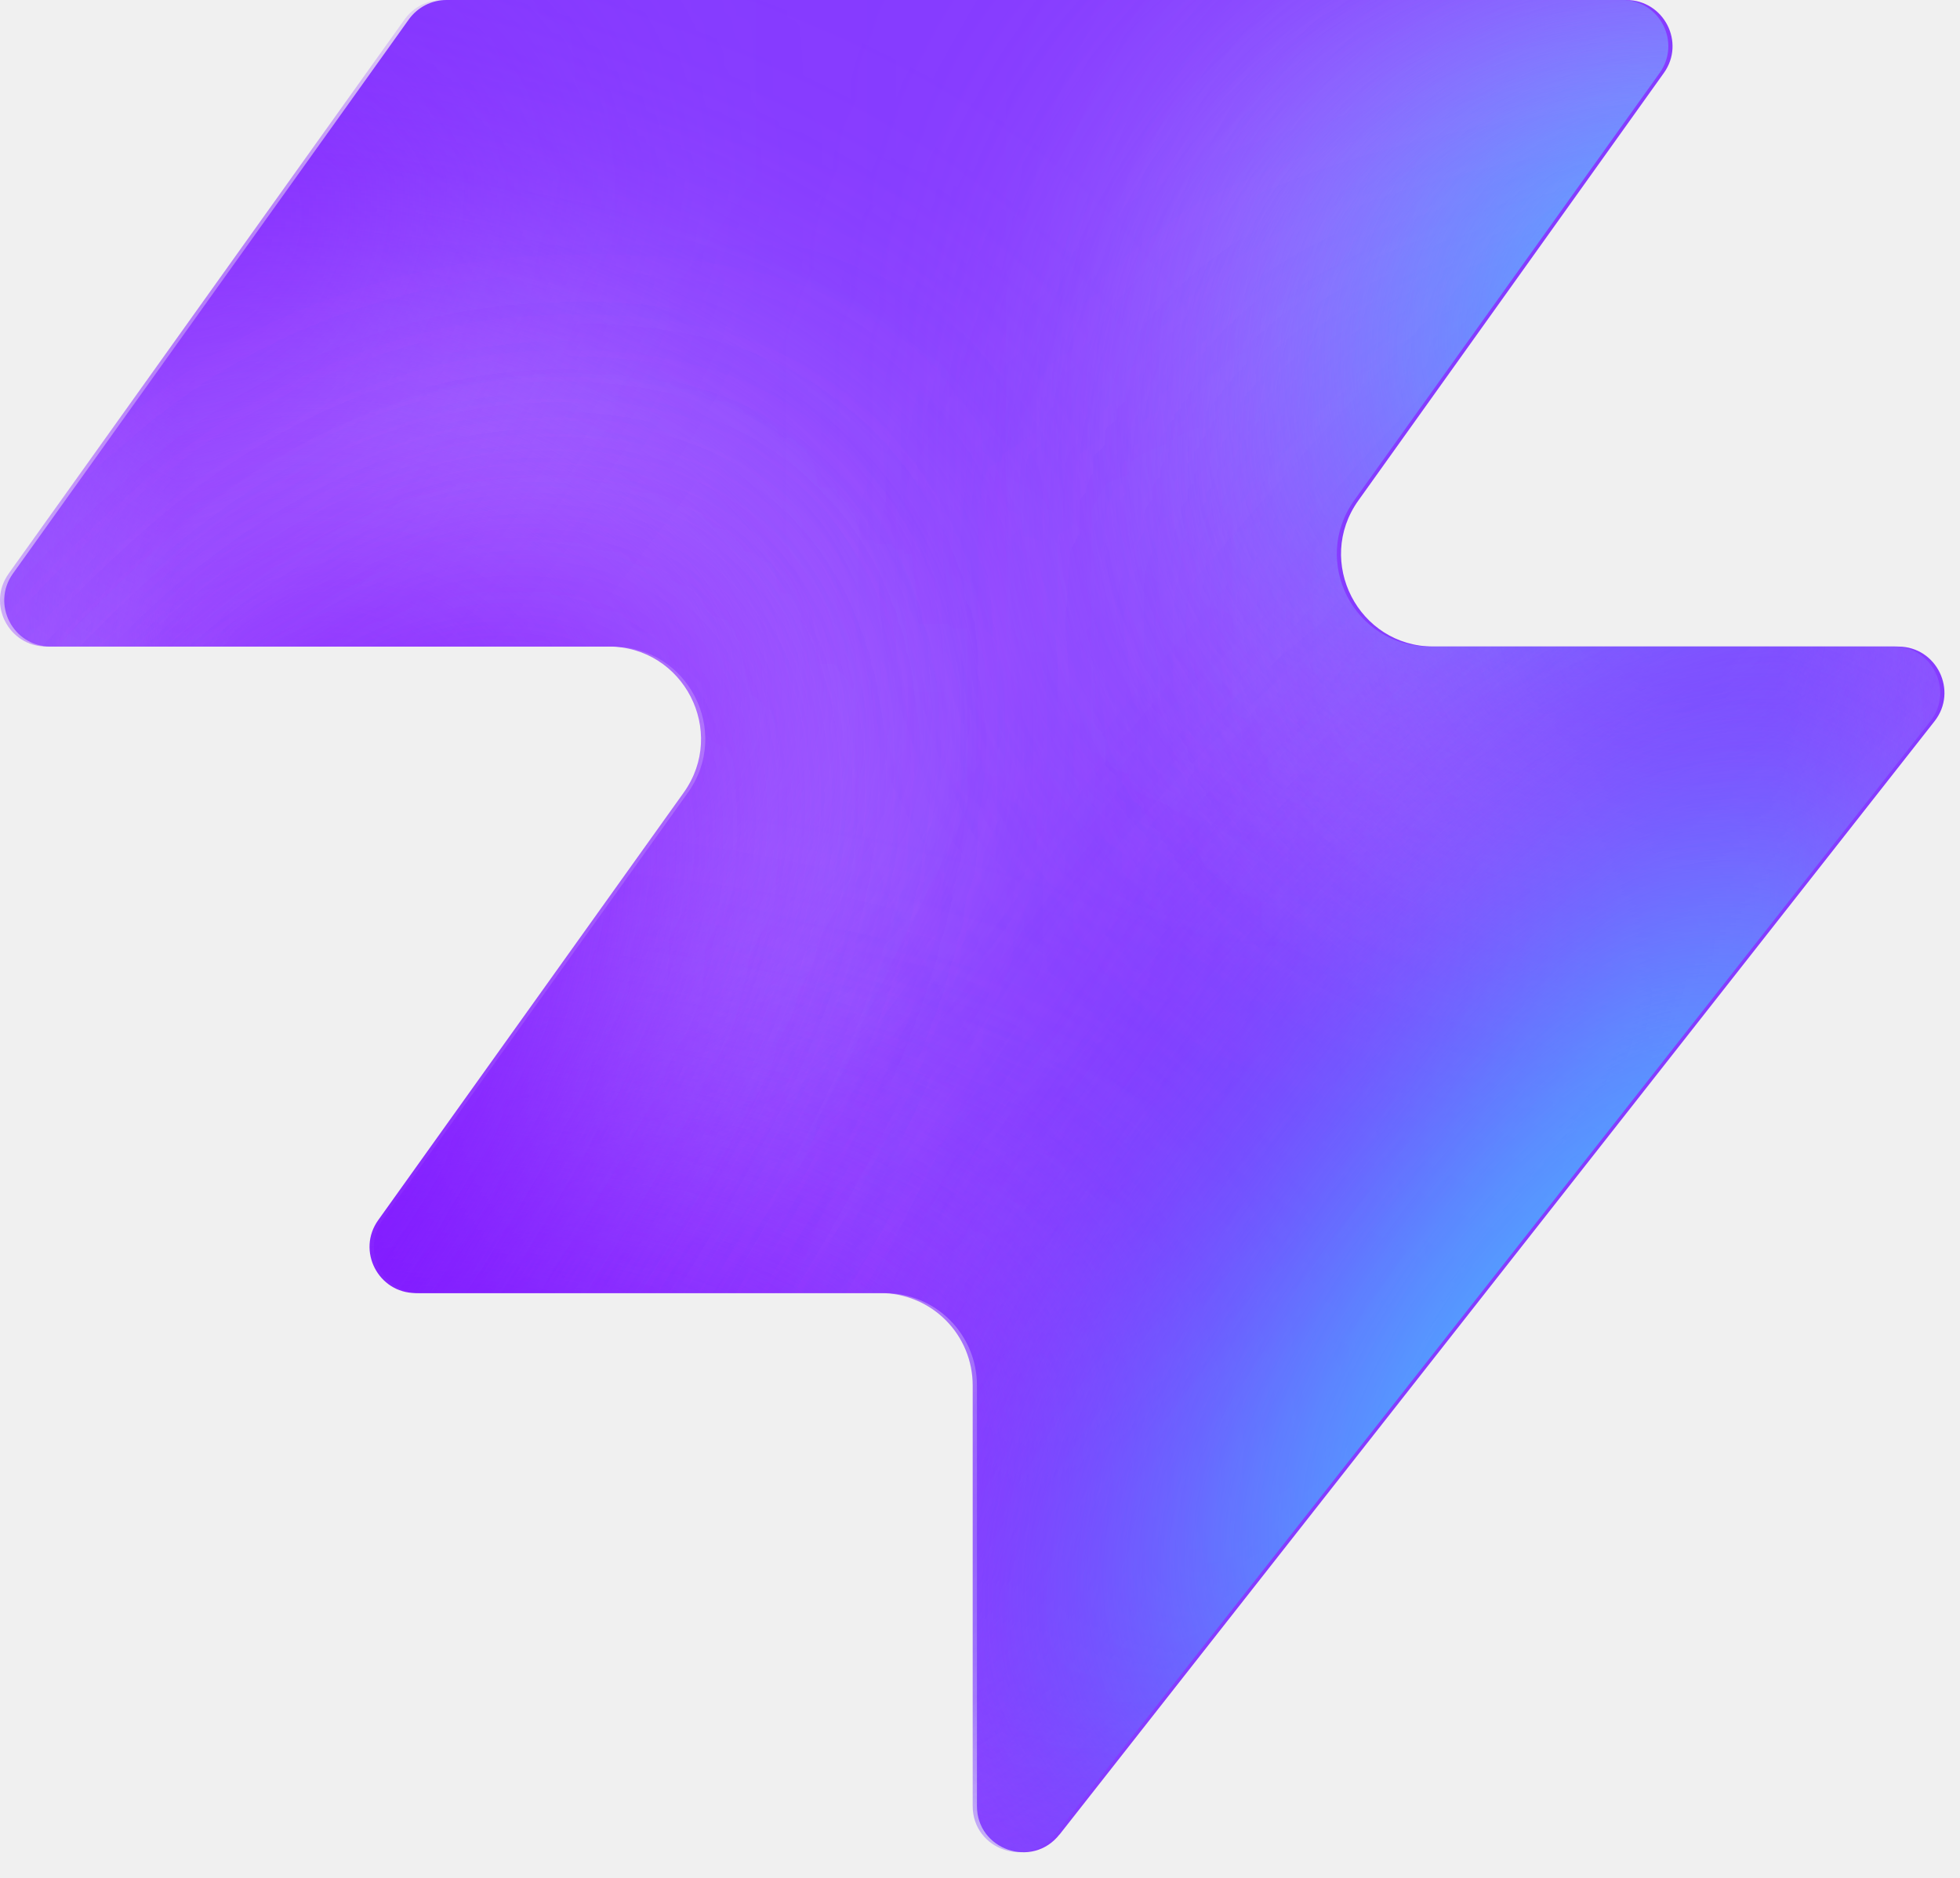
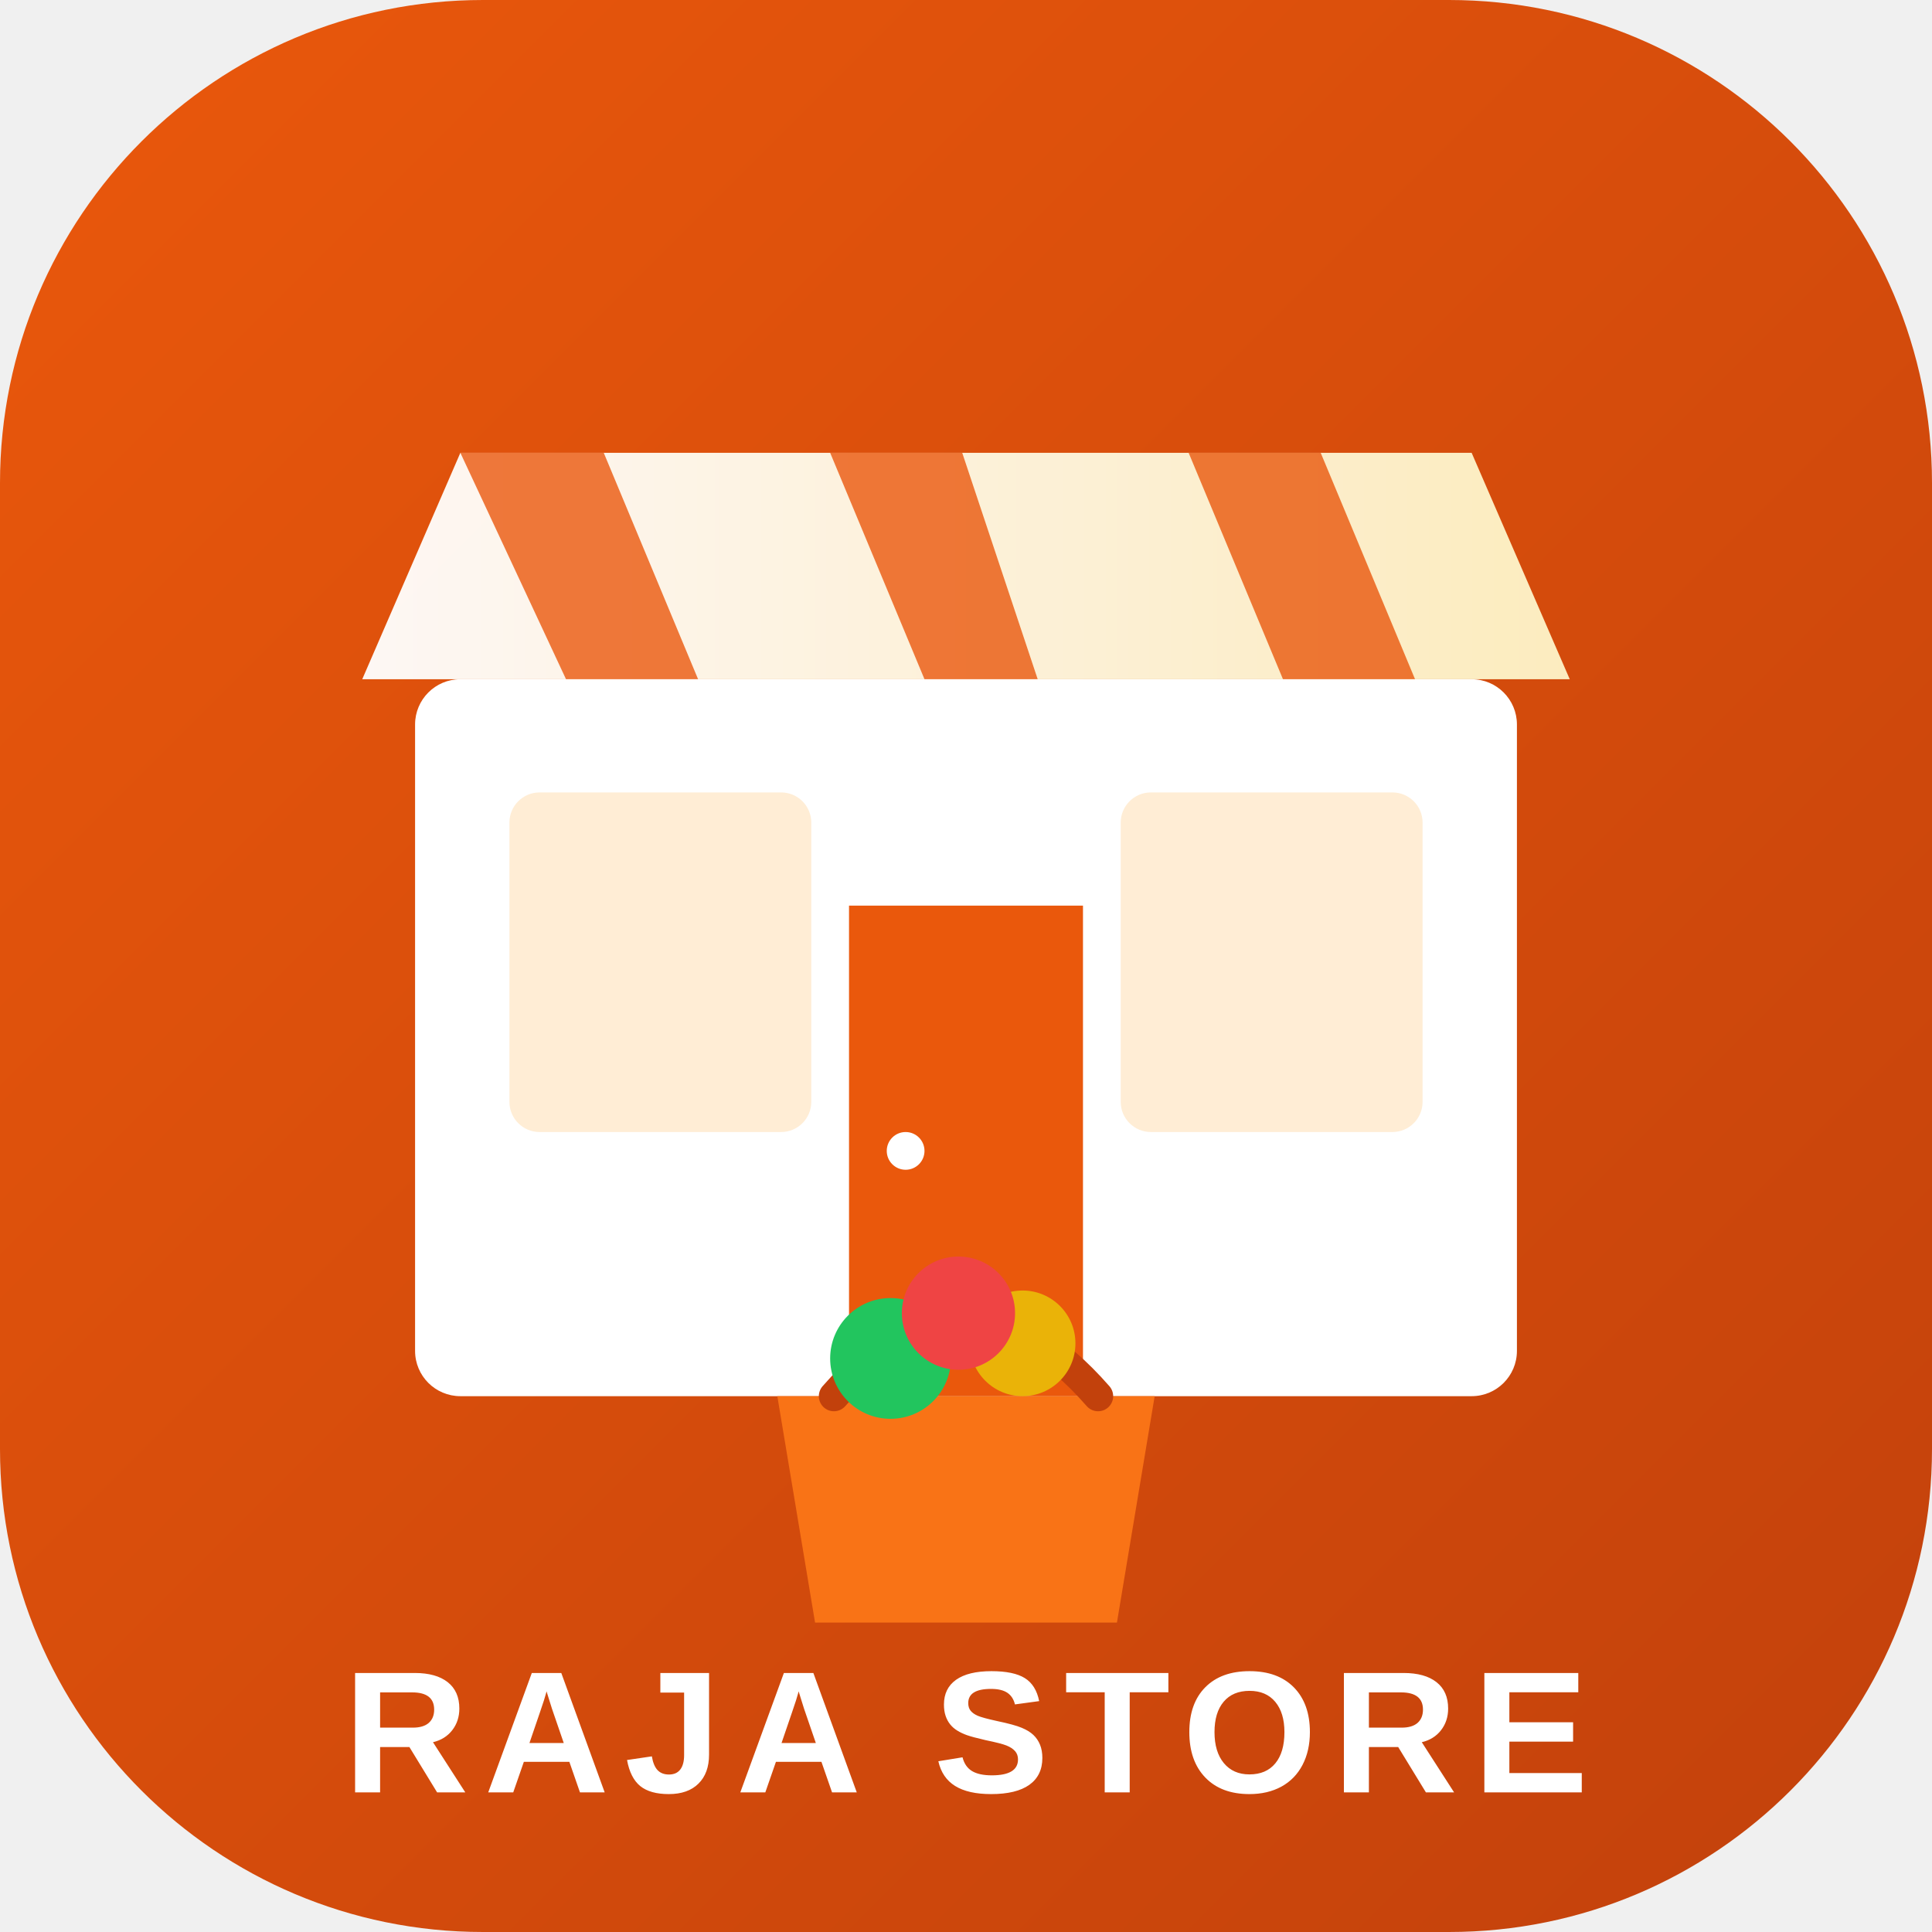
- <svg xmlns="http://www.w3.org/2000/svg" width="48" height="46" fill="none" viewBox="0 0 48 46">
-   <path fill="#863bff" d="M25.946 44.938c-.664.845-2.021.375-2.021-.698V33.937a2.26 2.26 0 0 0-2.262-2.262H10.287c-.92 0-1.456-1.04-.92-1.788l7.48-10.471c1.07-1.497 0-3.578-1.842-3.578H1.237c-.92 0-1.456-1.04-.92-1.788L10.013.474c.214-.297.556-.474.92-.474h28.894c.92 0 1.456 1.04.92 1.788l-7.48 10.471c-1.07 1.498 0 3.579 1.842 3.579h11.377c.943 0 1.473 1.088.89 1.83L25.947 44.94z" style="fill:#863bff;fill:color(display-p3 .525 .23 1);fill-opacity:1" />
-   <mask id="a" width="48" height="46" x="0" y="0" maskUnits="userSpaceOnUse" style="mask-type:alpha">
-     <path fill="#000" d="M25.842 44.938c-.664.844-2.021.375-2.021-.698V33.937a2.26 2.26 0 0 0-2.262-2.262H10.183c-.92 0-1.456-1.04-.92-1.788l7.48-10.471c1.07-1.498 0-3.579-1.842-3.579H1.133c-.92 0-1.456-1.04-.92-1.787L9.91.473c.214-.297.556-.474.92-.474h28.894c.92 0 1.456 1.04.92 1.788l-7.48 10.471c-1.07 1.498 0 3.578 1.842 3.578h11.377c.943 0 1.473 1.088.89 1.832L25.843 44.94z" style="fill:#000;fill-opacity:1" />
-   </mask>
-   <g mask="url(#a)">
-     <g filter="url(#b)">
-       <ellipse cx="5.508" cy="14.704" fill="#ede6ff" rx="5.508" ry="14.704" style="fill:#ede6ff;fill:color(display-p3 .927 .903 1);fill-opacity:1" transform="matrix(.00324 1 1 -.00324 -4.47 31.516)" />
-     </g>
-     <g filter="url(#c)">
-       <ellipse cx="10.399" cy="29.851" fill="#ede6ff" rx="10.399" ry="29.851" style="fill:#ede6ff;fill:color(display-p3 .927 .903 1);fill-opacity:1" transform="matrix(.00324 1 1 -.00324 -39.328 7.883)" />
-     </g>
-     <g filter="url(#d)">
-       <ellipse cx="5.508" cy="30.487" fill="#7e14ff" rx="5.508" ry="30.487" style="fill:#7e14ff;fill:color(display-p3 .492 .077 1);fill-opacity:1" transform="rotate(89.814 -25.913 -14.639)scale(1 -1)" />
-     </g>
-     <g filter="url(#e)">
-       <ellipse cx="5.508" cy="30.599" fill="#7e14ff" rx="5.508" ry="30.599" style="fill:#7e14ff;fill:color(display-p3 .492 .077 1);fill-opacity:1" transform="rotate(89.814 -32.644 -3.334)scale(1 -1)" />
-     </g>
-     <g filter="url(#f)">
-       <ellipse cx="5.508" cy="30.599" fill="#7e14ff" rx="5.508" ry="30.599" style="fill:#7e14ff;fill:color(display-p3 .492 .077 1);fill-opacity:1" transform="matrix(.00324 1 1 -.00324 -34.34 30.47)" />
-     </g>
-     <g filter="url(#g)">
-       <ellipse cx="14.072" cy="22.078" fill="#ede6ff" rx="14.072" ry="22.078" style="fill:#ede6ff;fill:color(display-p3 .927 .903 1);fill-opacity:1" transform="rotate(93.35 24.506 48.493)scale(-1 1)" />
-     </g>
-     <g filter="url(#h)">
-       <ellipse cx="3.47" cy="21.501" fill="#7e14ff" rx="3.47" ry="21.501" style="fill:#7e14ff;fill:color(display-p3 .492 .077 1);fill-opacity:1" transform="rotate(89.009 28.708 47.59)scale(-1 1)" />
-     </g>
-     <g filter="url(#i)">
-       <ellipse cx="3.47" cy="21.501" fill="#7e14ff" rx="3.47" ry="21.501" style="fill:#7e14ff;fill:color(display-p3 .492 .077 1);fill-opacity:1" transform="rotate(89.009 28.708 47.59)scale(-1 1)" />
-     </g>
-     <g filter="url(#j)">
-       <ellipse cx=".387" cy="8.972" fill="#7e14ff" rx="4.407" ry="29.108" style="fill:#7e14ff;fill:color(display-p3 .492 .077 1);fill-opacity:1" transform="rotate(39.51 .387 8.972)" />
-     </g>
-     <g filter="url(#k)">
-       <ellipse cx="47.523" cy="-6.092" fill="#7e14ff" rx="4.407" ry="29.108" style="fill:#7e14ff;fill:color(display-p3 .492 .077 1);fill-opacity:1" transform="rotate(37.892 47.523 -6.092)" />
-     </g>
-     <g filter="url(#l)">
-       <ellipse cx="41.412" cy="6.333" fill="#47bfff" rx="5.971" ry="9.665" style="fill:#47bfff;fill:color(display-p3 .28 .748 1);fill-opacity:1" transform="rotate(37.892 41.412 6.333)" />
-     </g>
-     <g filter="url(#m)">
-       <ellipse cx="-1.879" cy="38.332" fill="#7e14ff" rx="4.407" ry="29.108" style="fill:#7e14ff;fill:color(display-p3 .492 .077 1);fill-opacity:1" transform="rotate(37.892 -1.88 38.332)" />
-     </g>
-     <g filter="url(#n)">
-       <ellipse cx="-1.879" cy="38.332" fill="#7e14ff" rx="4.407" ry="29.108" style="fill:#7e14ff;fill:color(display-p3 .492 .077 1);fill-opacity:1" transform="rotate(37.892 -1.88 38.332)" />
-     </g>
-     <g filter="url(#o)">
-       <ellipse cx="35.651" cy="29.907" fill="#7e14ff" rx="4.407" ry="29.108" style="fill:#7e14ff;fill:color(display-p3 .492 .077 1);fill-opacity:1" transform="rotate(37.892 35.651 29.907)" />
-     </g>
-     <g filter="url(#p)">
-       <ellipse cx="38.418" cy="32.4" fill="#47bfff" rx="5.971" ry="15.297" style="fill:#47bfff;fill:color(display-p3 .28 .748 1);fill-opacity:1" transform="rotate(37.892 38.418 32.4)" />
-     </g>
+ <svg xmlns="http://www.w3.org/2000/svg" viewBox="0 0 512 512" width="512" height="512">
+   <defs>
+     <linearGradient id="bg" x1="0%" y1="0%" x2="100%" y2="100%">
+       <stop offset="0%" stop-color="#ea580c" />
+       <stop offset="100%" stop-color="#c2410c" />
+     </linearGradient>
+     <linearGradient id="awning" x1="0%" y1="0%" x2="100%" y2="0%">
+       <stop offset="0%" stop-color="#ffffff" />
+       <stop offset="100%" stop-color="#fef3c7" />
+     </linearGradient>
+   </defs>
+   <rect width="512" height="512" rx="128" fill="url(#bg)" />
+   <path d="M96 180 L416 180 L390 120 L122 120 Z" fill="url(#awning)" opacity="0.95" />
+   <path d="M122 120 L150 180 L185 180 L160 120 Z" fill="#ea580c" opacity="0.8" />
+   <path d="M220 120 L245 180 L275 180 L255 120 Z" fill="#ea580c" opacity="0.8" />
+   <path d="M315 120 L340 180 L375 180 L350 120 Z" fill="#ea580c" opacity="0.8" />
+   <rect x="110" y="180" width="292" height="190" rx="12" fill="#ffffff" />
+   <rect x="135" y="210" width="80" height="90" rx="8" fill="#ffedd5" />
+   <rect x="297" y="210" width="80" height="90" rx="8" fill="#ffedd5" />
+   <path d="M225 240 L287 240 L287 370 L225 370 Z" fill="#ea580c" />
+   <circle cx="240" cy="305" r="5" fill="#ffffff" />
+   <g transform="translate(186, 320)">
+     <path d="M20 50 L120 50 L110 110 L30 110 Z" fill="#f97316" />
+     <path d="M35 50 Q70 10 105 50" stroke="#c2410c" stroke-width="8" fill="none" stroke-linecap="round" />
+     <circle cx="50" cy="40" r="16" fill="#22c55e" />
+     <circle cx="85" cy="36" r="14" fill="#eab308" />
+     <circle cx="68" cy="28" r="15" fill="#ef4444" />
  </g>
-   <defs>
-     <filter id="b" width="60.045" height="41.654" x="-19.77" y="16.149" color-interpolation-filters="sRGB" filterUnits="userSpaceOnUse">
-       <feFlood flood-opacity="0" result="BackgroundImageFix" />
-       <feBlend in="SourceGraphic" in2="BackgroundImageFix" result="shape" />
-       <feGaussianBlur result="effect1_foregroundBlur_2002_17158" stdDeviation="7.659" />
-     </filter>
-     <filter id="c" width="90.34" height="51.437" x="-54.613" y="-7.533" color-interpolation-filters="sRGB" filterUnits="userSpaceOnUse">
-       <feFlood flood-opacity="0" result="BackgroundImageFix" />
-       <feBlend in="SourceGraphic" in2="BackgroundImageFix" result="shape" />
-       <feGaussianBlur result="effect1_foregroundBlur_2002_17158" stdDeviation="7.659" />
-     </filter>
-     <filter id="d" width="79.355" height="29.4" x="-49.64" y="2.03" color-interpolation-filters="sRGB" filterUnits="userSpaceOnUse">
-       <feFlood flood-opacity="0" result="BackgroundImageFix" />
-       <feBlend in="SourceGraphic" in2="BackgroundImageFix" result="shape" />
-       <feGaussianBlur result="effect1_foregroundBlur_2002_17158" stdDeviation="4.596" />
-     </filter>
-     <filter id="e" width="79.579" height="29.4" x="-45.045" y="20.029" color-interpolation-filters="sRGB" filterUnits="userSpaceOnUse">
-       <feFlood flood-opacity="0" result="BackgroundImageFix" />
-       <feBlend in="SourceGraphic" in2="BackgroundImageFix" result="shape" />
-       <feGaussianBlur result="effect1_foregroundBlur_2002_17158" stdDeviation="4.596" />
-     </filter>
-     <filter id="f" width="79.579" height="29.4" x="-43.513" y="21.178" color-interpolation-filters="sRGB" filterUnits="userSpaceOnUse">
-       <feFlood flood-opacity="0" result="BackgroundImageFix" />
-       <feBlend in="SourceGraphic" in2="BackgroundImageFix" result="shape" />
-       <feGaussianBlur result="effect1_foregroundBlur_2002_17158" stdDeviation="4.596" />
-     </filter>
-     <filter id="g" width="74.749" height="58.852" x="15.756" y="-17.901" color-interpolation-filters="sRGB" filterUnits="userSpaceOnUse">
-       <feFlood flood-opacity="0" result="BackgroundImageFix" />
-       <feBlend in="SourceGraphic" in2="BackgroundImageFix" result="shape" />
-       <feGaussianBlur result="effect1_foregroundBlur_2002_17158" stdDeviation="7.659" />
-     </filter>
-     <filter id="h" width="61.377" height="25.362" x="23.548" y="2.284" color-interpolation-filters="sRGB" filterUnits="userSpaceOnUse">
-       <feFlood flood-opacity="0" result="BackgroundImageFix" />
-       <feBlend in="SourceGraphic" in2="BackgroundImageFix" result="shape" />
-       <feGaussianBlur result="effect1_foregroundBlur_2002_17158" stdDeviation="4.596" />
-     </filter>
-     <filter id="i" width="61.377" height="25.362" x="23.548" y="2.284" color-interpolation-filters="sRGB" filterUnits="userSpaceOnUse">
-       <feFlood flood-opacity="0" result="BackgroundImageFix" />
-       <feBlend in="SourceGraphic" in2="BackgroundImageFix" result="shape" />
-       <feGaussianBlur result="effect1_foregroundBlur_2002_17158" stdDeviation="4.596" />
-     </filter>
-     <filter id="j" width="56.045" height="63.649" x="-27.636" y="-22.853" color-interpolation-filters="sRGB" filterUnits="userSpaceOnUse">
-       <feFlood flood-opacity="0" result="BackgroundImageFix" />
-       <feBlend in="SourceGraphic" in2="BackgroundImageFix" result="shape" />
-       <feGaussianBlur result="effect1_foregroundBlur_2002_17158" stdDeviation="4.596" />
-     </filter>
-     <filter id="k" width="54.814" height="64.646" x="20.116" y="-38.415" color-interpolation-filters="sRGB" filterUnits="userSpaceOnUse">
-       <feFlood flood-opacity="0" result="BackgroundImageFix" />
-       <feBlend in="SourceGraphic" in2="BackgroundImageFix" result="shape" />
-       <feGaussianBlur result="effect1_foregroundBlur_2002_17158" stdDeviation="4.596" />
-     </filter>
-     <filter id="l" width="33.541" height="35.313" x="24.641" y="-11.323" color-interpolation-filters="sRGB" filterUnits="userSpaceOnUse">
-       <feFlood flood-opacity="0" result="BackgroundImageFix" />
-       <feBlend in="SourceGraphic" in2="BackgroundImageFix" result="shape" />
-       <feGaussianBlur result="effect1_foregroundBlur_2002_17158" stdDeviation="4.596" />
-     </filter>
-     <filter id="m" width="54.814" height="64.646" x="-29.286" y="6.009" color-interpolation-filters="sRGB" filterUnits="userSpaceOnUse">
-       <feFlood flood-opacity="0" result="BackgroundImageFix" />
-       <feBlend in="SourceGraphic" in2="BackgroundImageFix" result="shape" />
-       <feGaussianBlur result="effect1_foregroundBlur_2002_17158" stdDeviation="4.596" />
-     </filter>
-     <filter id="n" width="54.814" height="64.646" x="-29.286" y="6.009" color-interpolation-filters="sRGB" filterUnits="userSpaceOnUse">
-       <feFlood flood-opacity="0" result="BackgroundImageFix" />
-       <feBlend in="SourceGraphic" in2="BackgroundImageFix" result="shape" />
-       <feGaussianBlur result="effect1_foregroundBlur_2002_17158" stdDeviation="4.596" />
-     </filter>
-     <filter id="o" width="54.814" height="64.646" x="8.244" y="-2.416" color-interpolation-filters="sRGB" filterUnits="userSpaceOnUse">
-       <feFlood flood-opacity="0" result="BackgroundImageFix" />
-       <feBlend in="SourceGraphic" in2="BackgroundImageFix" result="shape" />
-       <feGaussianBlur result="effect1_foregroundBlur_2002_17158" stdDeviation="4.596" />
-     </filter>
-     <filter id="p" width="39.409" height="43.623" x="18.713" y="10.588" color-interpolation-filters="sRGB" filterUnits="userSpaceOnUse">
-       <feFlood flood-opacity="0" result="BackgroundImageFix" />
-       <feBlend in="SourceGraphic" in2="BackgroundImageFix" result="shape" />
-       <feGaussianBlur result="effect1_foregroundBlur_2002_17158" stdDeviation="4.596" />
-     </filter>
-   </defs>
+   <text x="256" y="475" font-family="Arial, Helvetica, sans-serif" font-weight="900" font-size="46" fill="#ffffff" text-anchor="middle" letter-spacing="4">RAJA STORE</text>
</svg>
